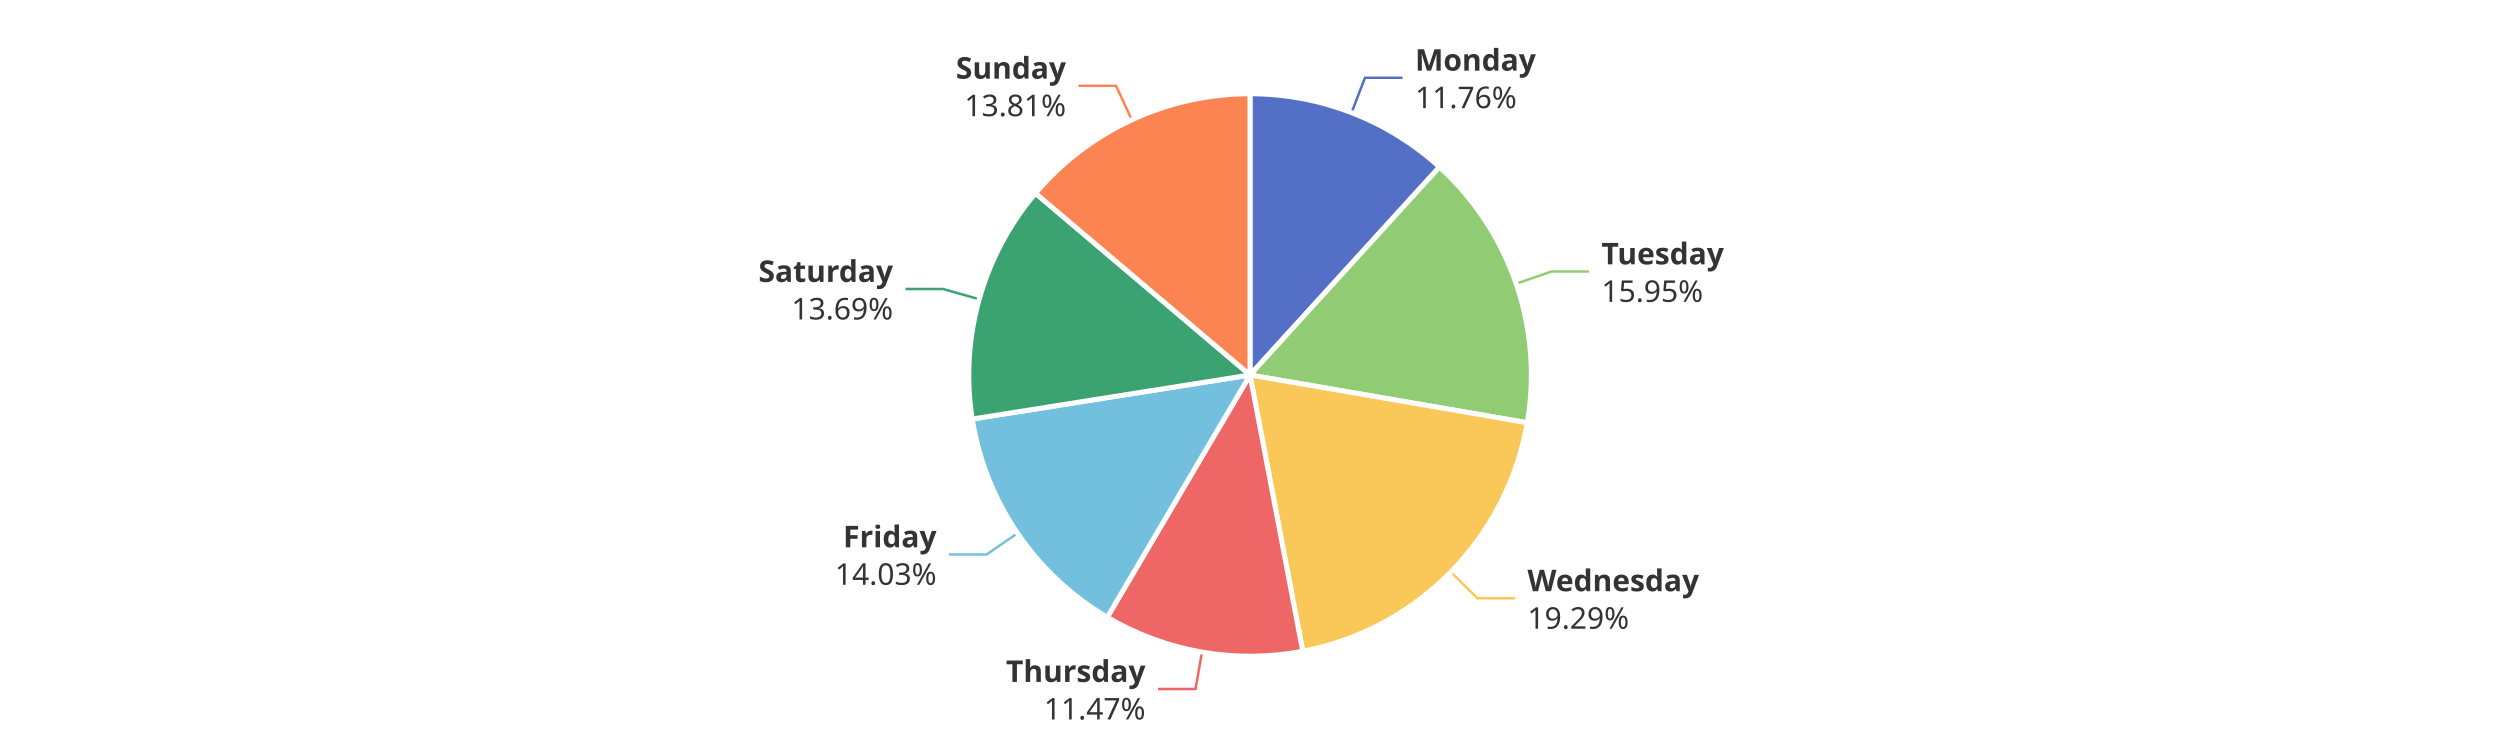
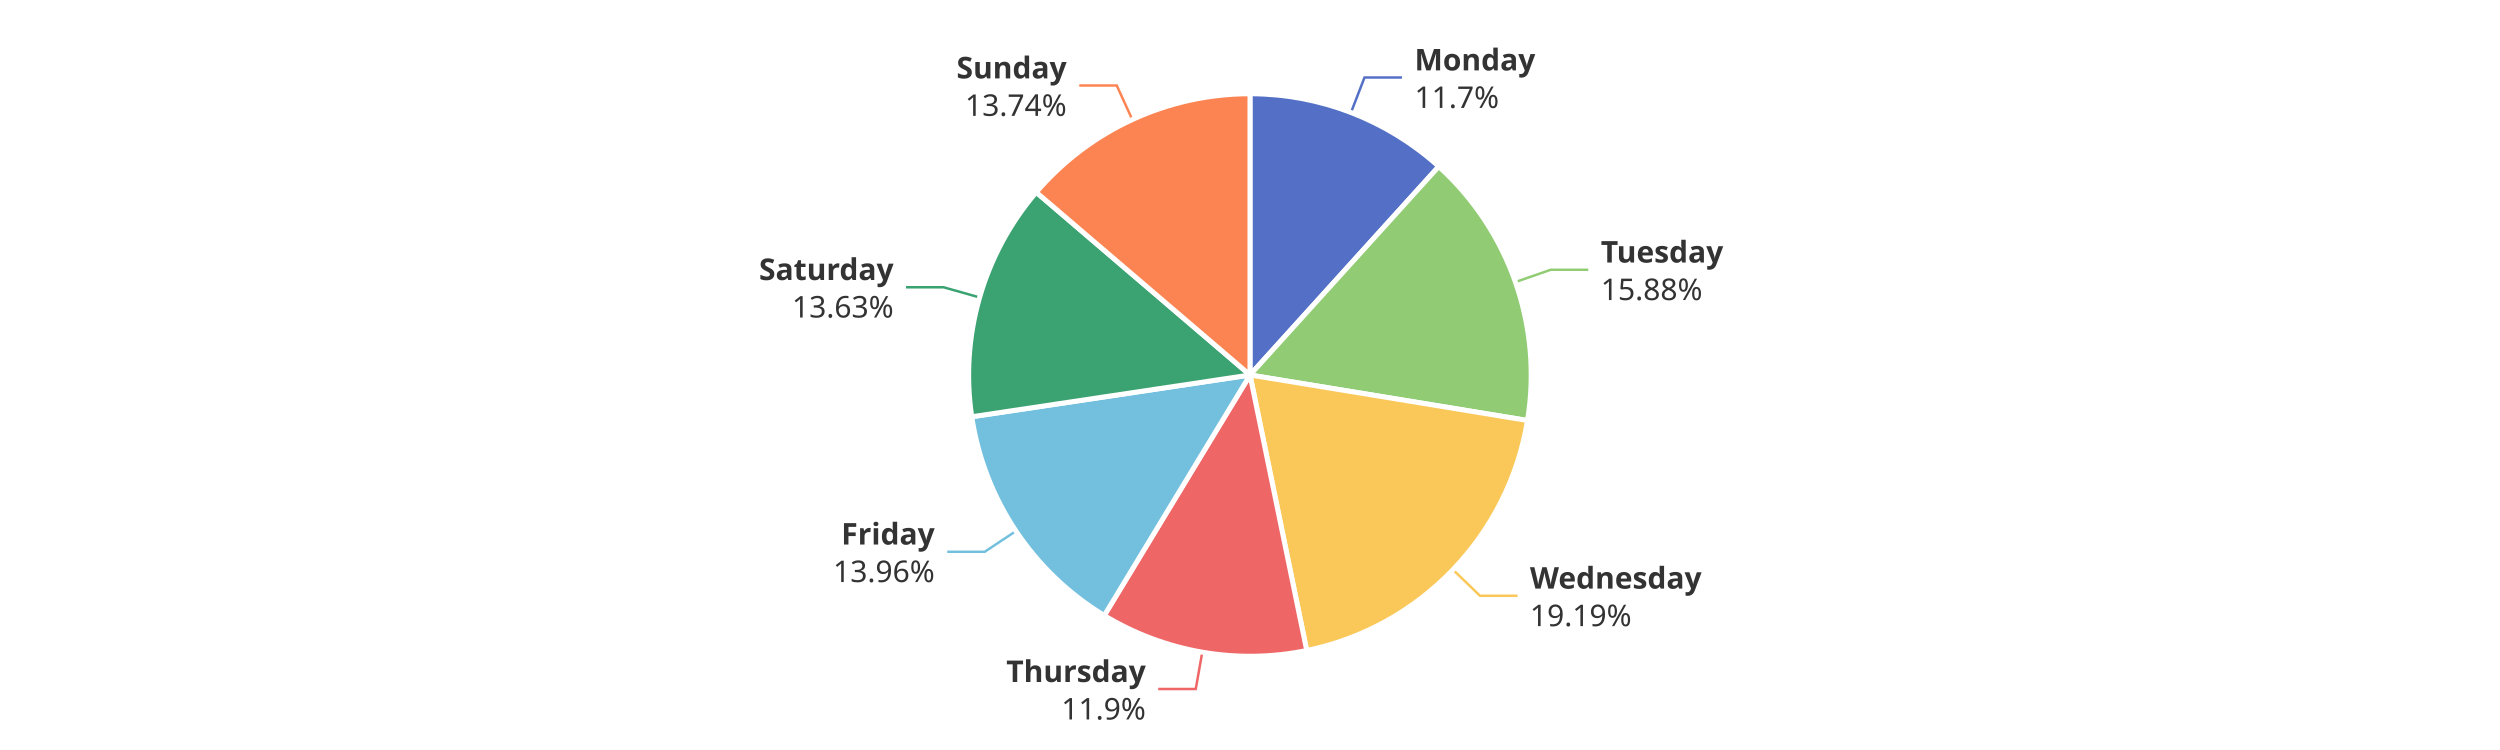
<svg xmlns="http://www.w3.org/2000/svg" width="1000" height="300" version="1.1" baseProfile="full" viewBox="0 0 1000 300">
  <rect width="1000" height="300" x="0" y="0" id="0" fill="#ffffff" />
-   <polyline points="540.6 45.1 546 31.1 561 31.1" fill="none" stroke="#5470c6" />
-   <polyline points="606.4 113.5 620.6 108.6 635.6 108.6" fill="none" stroke="#91cc75" />
-   <polyline points="580.3 228.8 591 239.3 606 239.3" fill="none" stroke="#fac858" />
-   <polyline points="480.8 260.8 478.2 275.6 463.2 275.6" fill="none" stroke="#ee6666" />
-   <polyline points="407 213.3 394.6 221.8 379.6 221.8" fill="none" stroke="#73c0de" />
-   <polyline points="391.7 119.7 377.2 115.6 362.2 115.6" fill="none" stroke="#3ba272" />
-   <polyline points="452.7 47.9 446.4 34.3 431.4 34.3" fill="none" stroke="#fc8452" />
-   <path d="M500 37.5A112.5 112.5 0 0 1 575.8 66.8L500 150Z" fill="#5470c6" stroke="#fff" stroke-width="2" stroke-linejoin="round" />
-   <path d="M575.8 66.8A112.5 112.5 0 0 1 610.9 169.1L500 150Z" fill="#91cc75" stroke="#fff" stroke-width="2" stroke-linejoin="round" />
-   <path d="M610.9 169.1A112.5 112.5 0 0 1 521.1 260.5L500 150Z" fill="#fac858" stroke="#fff" stroke-width="2" stroke-linejoin="round" />
-   <path d="M521.1 260.5A112.5 112.5 0 0 1 442.9 246.9L500 150Z" fill="#ee6666" stroke="#fff" stroke-width="2" stroke-linejoin="round" />
-   <path d="M442.9 246.9A112.5 112.5 0 0 1 388.9 167.6L500 150Z" fill="#73c0de" stroke="#fff" stroke-width="2" stroke-linejoin="round" />
-   <path d="M388.9 167.6A112.5 112.5 0 0 1 414.2 77.3L500 150Z" fill="#3ba272" stroke="#fff" stroke-width="2" stroke-linejoin="round" />
-   <path d="M414.2 77.3A112.5 112.5 0 0 1 500 37.5L500 150Z" fill="#fc8452" stroke="#fff" stroke-width="2" stroke-linejoin="round" />
-   <path d="M0 -15l42.8 0l0 30l-42.8 0Z" transform="translate(566.0407 31.103)" fill="none" />
-   <text dominant-baseline="central" text-anchor="start" style="font-size:12px;font-family:sans-serif;font-weight:bold;" y="-7.5" transform="translate(566.0407 31.103)" fill="#333" stroke="rgb(255,255,255)" stroke-width="2" paint-order="stroke" stroke-miterlimit="2">Monday</text>
-   <text dominant-baseline="central" text-anchor="start" style="font-size:12px;font-family:sans-serif;" y="7.5" transform="translate(566.0407 31.103)" fill="#333" stroke="rgb(255,255,255)" stroke-width="2" paint-order="stroke" stroke-miterlimit="2">11.76%</text>
-   <path d="M0 -15l46.2 0l0 30l-46.2 0Z" transform="translate(640.5869 108.5869)" fill="none" />
-   <text dominant-baseline="central" text-anchor="start" style="font-size:12px;font-family:sans-serif;font-weight:bold;" y="-7.5" transform="translate(640.5869 108.5869)" fill="#333" stroke="rgb(255,255,255)" stroke-width="2" paint-order="stroke" stroke-miterlimit="2">Tuesday</text>
-   <text dominant-baseline="central" text-anchor="start" style="font-size:12px;font-family:sans-serif;" y="7.5" transform="translate(640.5869 108.5869)" fill="#333" stroke="rgb(255,255,255)" stroke-width="2" paint-order="stroke" stroke-miterlimit="2">15.95%</text>
-   <path d="M0 -15l63.6 0l0 30l-63.6 0Z" transform="translate(610.9737 239.331)" fill="none" />
-   <text dominant-baseline="central" text-anchor="start" style="font-size:12px;font-family:sans-serif;font-weight:bold;" y="-7.5" transform="translate(610.9737 239.331)" fill="#333" stroke="rgb(255,255,255)" stroke-width="2" paint-order="stroke" stroke-miterlimit="2">Wednesday</text>
-   <text dominant-baseline="central" text-anchor="start" style="font-size:12px;font-family:sans-serif;" y="7.5" transform="translate(610.9737 239.331)" fill="#333" stroke="rgb(255,255,255)" stroke-width="2" paint-order="stroke" stroke-miterlimit="2">19.29%</text>
-   <path d="M-50.2 -15l50.2 0l0 30l-50.2 0Z" transform="translate(458.1974 275.622)" fill="none" />
-   <text dominant-baseline="central" text-anchor="end" style="font-size:12px;font-family:sans-serif;font-weight:bold;" y="-7.5" transform="translate(458.1974 275.622)" fill="#333" stroke="rgb(255,255,255)" stroke-width="2" paint-order="stroke" stroke-miterlimit="2">Thursday</text>
-   <text dominant-baseline="central" text-anchor="end" style="font-size:12px;font-family:sans-serif;" y="7.5" transform="translate(458.1974 275.622)" fill="#333" stroke="rgb(255,255,255)" stroke-width="2" paint-order="stroke" stroke-miterlimit="2">11.47%</text>
-   <path d="M-40.9 -15l40.9 0l0 30l-40.9 0Z" transform="translate(374.6148 221.765)" fill="none" />
-   <text dominant-baseline="central" text-anchor="end" style="font-size:12px;font-family:sans-serif;font-weight:bold;" y="-7.5" transform="translate(374.6148 221.765)" fill="#333" stroke="rgb(255,255,255)" stroke-width="2" paint-order="stroke" stroke-miterlimit="2">Friday</text>
-   <text dominant-baseline="central" text-anchor="end" style="font-size:12px;font-family:sans-serif;" y="7.5" transform="translate(374.6148 221.765)" fill="#333" stroke="rgb(255,255,255)" stroke-width="2" paint-order="stroke" stroke-miterlimit="2">14.03%</text>
-   <path d="M-48.2 -15l48.2 0l0 30l-48.2 0Z" transform="translate(357.2219 115.6227)" fill="none" />
-   <text dominant-baseline="central" text-anchor="end" style="font-size:12px;font-family:sans-serif;font-weight:bold;" y="-7.5" transform="translate(357.2219 115.6227)" fill="#333" stroke="rgb(255,255,255)" stroke-width="2" paint-order="stroke" stroke-miterlimit="2">Saturday</text>
-   <text dominant-baseline="central" text-anchor="end" style="font-size:12px;font-family:sans-serif;" y="7.5" transform="translate(357.2219 115.6227)" fill="#333" stroke="rgb(255,255,255)" stroke-width="2" paint-order="stroke" stroke-miterlimit="2">13.69%</text>
-   <path d="M-40.9 -15l40.9 0l0 30l-40.9 0Z" transform="translate(426.4027 34.3126)" fill="none" />
-   <text dominant-baseline="central" text-anchor="end" style="font-size:12px;font-family:sans-serif;font-weight:bold;" y="-7.5" transform="translate(426.4027 34.3126)" fill="#333" stroke="rgb(255,255,255)" stroke-width="2" paint-order="stroke" stroke-miterlimit="2">Sunday</text>
-   <text dominant-baseline="central" text-anchor="end" style="font-size:12px;font-family:sans-serif;" y="7.5" transform="translate(426.4027 34.3126)" fill="#333" stroke="rgb(255,255,255)" stroke-width="2" paint-order="stroke" stroke-miterlimit="2">13.81%</text>
+   <polyline points="540.4 45 545.8 31 560.8 31" fill="none" stroke="#5470c6" />
+   <polyline points="606.2 112.8 620.3 107.9 635.3 107.9" fill="none" stroke="#91cc75" />
+   <polyline points="581.2 227.9 592 238.3 607 238.3" fill="none" stroke="#fac858" />
+   <polyline points="480.9 260.9 478.3 275.6 463.3 275.6" fill="none" stroke="#ee6666" />
+   <polyline points="406.4 212.4 393.9 220.7 378.9 220.7" fill="none" stroke="#73c0de" />
+   <polyline points="391.9 119 377.4 114.9 362.4 114.9" fill="none" stroke="#3ba272" />
+   <polyline points="452.9 47.8 446.7 34.2 431.7 34.2" fill="none" stroke="#fc8452" />
+   <path d="M500 37.5A112.5 112.5 0 0 1 575.5 66.6L500 150Z" fill="#5470c6" stroke="#fff" stroke-width="2" stroke-linejoin="round" />
+   <path d="M575.5 66.6A112.5 112.5 0 0 1 611 168.2L500 150Z" fill="#91cc75" stroke="#fff" stroke-width="2" stroke-linejoin="round" />
+   <path d="M611 168.2A112.5 112.5 0 0 1 522.7 260.2L500 150Z" fill="#fac858" stroke="#fff" stroke-width="2" stroke-linejoin="round" />
+   <path d="M522.7 260.2A112.5 112.5 0 0 1 441.7 246.2L500 150Z" fill="#ee6666" stroke="#fff" stroke-width="2" stroke-linejoin="round" />
+   <path d="M441.7 246.2A112.5 112.5 0 0 1 388.7 166.7L500 150Z" fill="#73c0de" stroke="#fff" stroke-width="2" stroke-linejoin="round" />
+   <path d="M388.7 166.7A112.5 112.5 0 0 1 414.5 76.9L500 150Z" fill="#3ba272" stroke="#fff" stroke-width="2" stroke-linejoin="round" />
+   <path d="M414.5 76.9A112.5 112.5 0 0 1 500 37.5L500 150Z" fill="#fc8452" stroke="#fff" stroke-width="2" stroke-linejoin="round" />
+   <path d="M0 -15l42.8 0l0 30l-42.8 0Z" transform="translate(565.8165 31.0164)" fill="none" />
+   <text dominant-baseline="central" text-anchor="start" style="font-size:12px;font-family:sans-serif;font-weight:bold;" y="-7.5" transform="translate(565.8165 31.0164)" fill="#333" stroke="rgb(255,255,255)" stroke-width="2" paint-order="stroke" stroke-miterlimit="2">Monday</text>
+   <text dominant-baseline="central" text-anchor="start" style="font-size:12px;font-family:sans-serif;" y="7.5" transform="translate(565.8165 31.0164)" fill="#333" stroke="rgb(255,255,255)" stroke-width="2" paint-order="stroke" stroke-miterlimit="2">11.7%</text>
+   <path d="M0 -15l46.2 0l0 30l-46.2 0Z" transform="translate(640.3376 107.8678)" fill="none" />
+   <text dominant-baseline="central" text-anchor="start" style="font-size:12px;font-family:sans-serif;font-weight:bold;" y="-7.5" transform="translate(640.3376 107.8678)" fill="#333" stroke="rgb(255,255,255)" stroke-width="2" paint-order="stroke" stroke-miterlimit="2">Tuesday</text>
+   <text dominant-baseline="central" text-anchor="start" style="font-size:12px;font-family:sans-serif;" y="7.5" transform="translate(640.3376 107.8678)" fill="#333" stroke="rgb(255,255,255)" stroke-width="2" paint-order="stroke" stroke-miterlimit="2">15.88%</text>
+   <path d="M0 -15l63.6 0l0 30l-63.6 0Z" transform="translate(611.9782 238.2964)" fill="none" />
+   <text dominant-baseline="central" text-anchor="start" style="font-size:12px;font-family:sans-serif;font-weight:bold;" y="-7.5" transform="translate(611.9782 238.2964)" fill="#333" stroke="rgb(255,255,255)" stroke-width="2" paint-order="stroke" stroke-miterlimit="2">Wednesday</text>
+   <text dominant-baseline="central" text-anchor="start" style="font-size:12px;font-family:sans-serif;" y="7.5" transform="translate(611.9782 238.2964)" fill="#333" stroke="rgb(255,255,255)" stroke-width="2" paint-order="stroke" stroke-miterlimit="2">19.19%</text>
+   <path d="M-50.2 -15l50.2 0l0 30l-50.2 0Z" transform="translate(458.3158 275.6425)" fill="none" />
+   <text dominant-baseline="central" text-anchor="end" style="font-size:12px;font-family:sans-serif;font-weight:bold;" y="-7.5" transform="translate(458.3158 275.6425)" fill="#333" stroke="rgb(255,255,255)" stroke-width="2" paint-order="stroke" stroke-miterlimit="2">Thursday</text>
+   <text dominant-baseline="central" text-anchor="end" style="font-size:12px;font-family:sans-serif;" y="7.5" transform="translate(458.3158 275.6425)" fill="#333" stroke="rgb(255,255,255)" stroke-width="2" paint-order="stroke" stroke-miterlimit="2">11.9%</text>
+   <path d="M-40.9 -15l40.9 0l0 30l-40.9 0Z" transform="translate(373.8765 220.6686)" fill="none" />
+   <text dominant-baseline="central" text-anchor="end" style="font-size:12px;font-family:sans-serif;font-weight:bold;" y="-7.5" transform="translate(373.8765 220.6686)" fill="#333" stroke="rgb(255,255,255)" stroke-width="2" paint-order="stroke" stroke-miterlimit="2">Friday</text>
+   <text dominant-baseline="central" text-anchor="end" style="font-size:12px;font-family:sans-serif;" y="7.5" transform="translate(373.8765 220.6686)" fill="#333" stroke="rgb(255,255,255)" stroke-width="2" paint-order="stroke" stroke-miterlimit="2">13.96%</text>
+   <path d="M-48.2 -15l48.2 0l0 30l-48.2 0Z" transform="translate(357.4404 114.852)" fill="none" />
+   <text dominant-baseline="central" text-anchor="end" style="font-size:12px;font-family:sans-serif;font-weight:bold;" y="-7.5" transform="translate(357.4404 114.852)" fill="#333" stroke="rgb(255,255,255)" stroke-width="2" paint-order="stroke" stroke-miterlimit="2">Saturday</text>
+   <text dominant-baseline="central" text-anchor="end" style="font-size:12px;font-family:sans-serif;" y="7.5" transform="translate(357.4404 114.852)" fill="#333" stroke="rgb(255,255,255)" stroke-width="2" paint-order="stroke" stroke-miterlimit="2">13.63%</text>
+   <path d="M-40.9 -15l40.9 0l0 30l-40.9 0Z" transform="translate(426.6573 34.195)" fill="none" />
+   <text dominant-baseline="central" text-anchor="end" style="font-size:12px;font-family:sans-serif;font-weight:bold;" y="-7.5" transform="translate(426.6573 34.195)" fill="#333" stroke="rgb(255,255,255)" stroke-width="2" paint-order="stroke" stroke-miterlimit="2">Sunday</text>
+   <text dominant-baseline="central" text-anchor="end" style="font-size:12px;font-family:sans-serif;" y="7.5" transform="translate(426.6573 34.195)" fill="#333" stroke="rgb(255,255,255)" stroke-width="2" paint-order="stroke" stroke-miterlimit="2">13.74%</text>
</svg>
